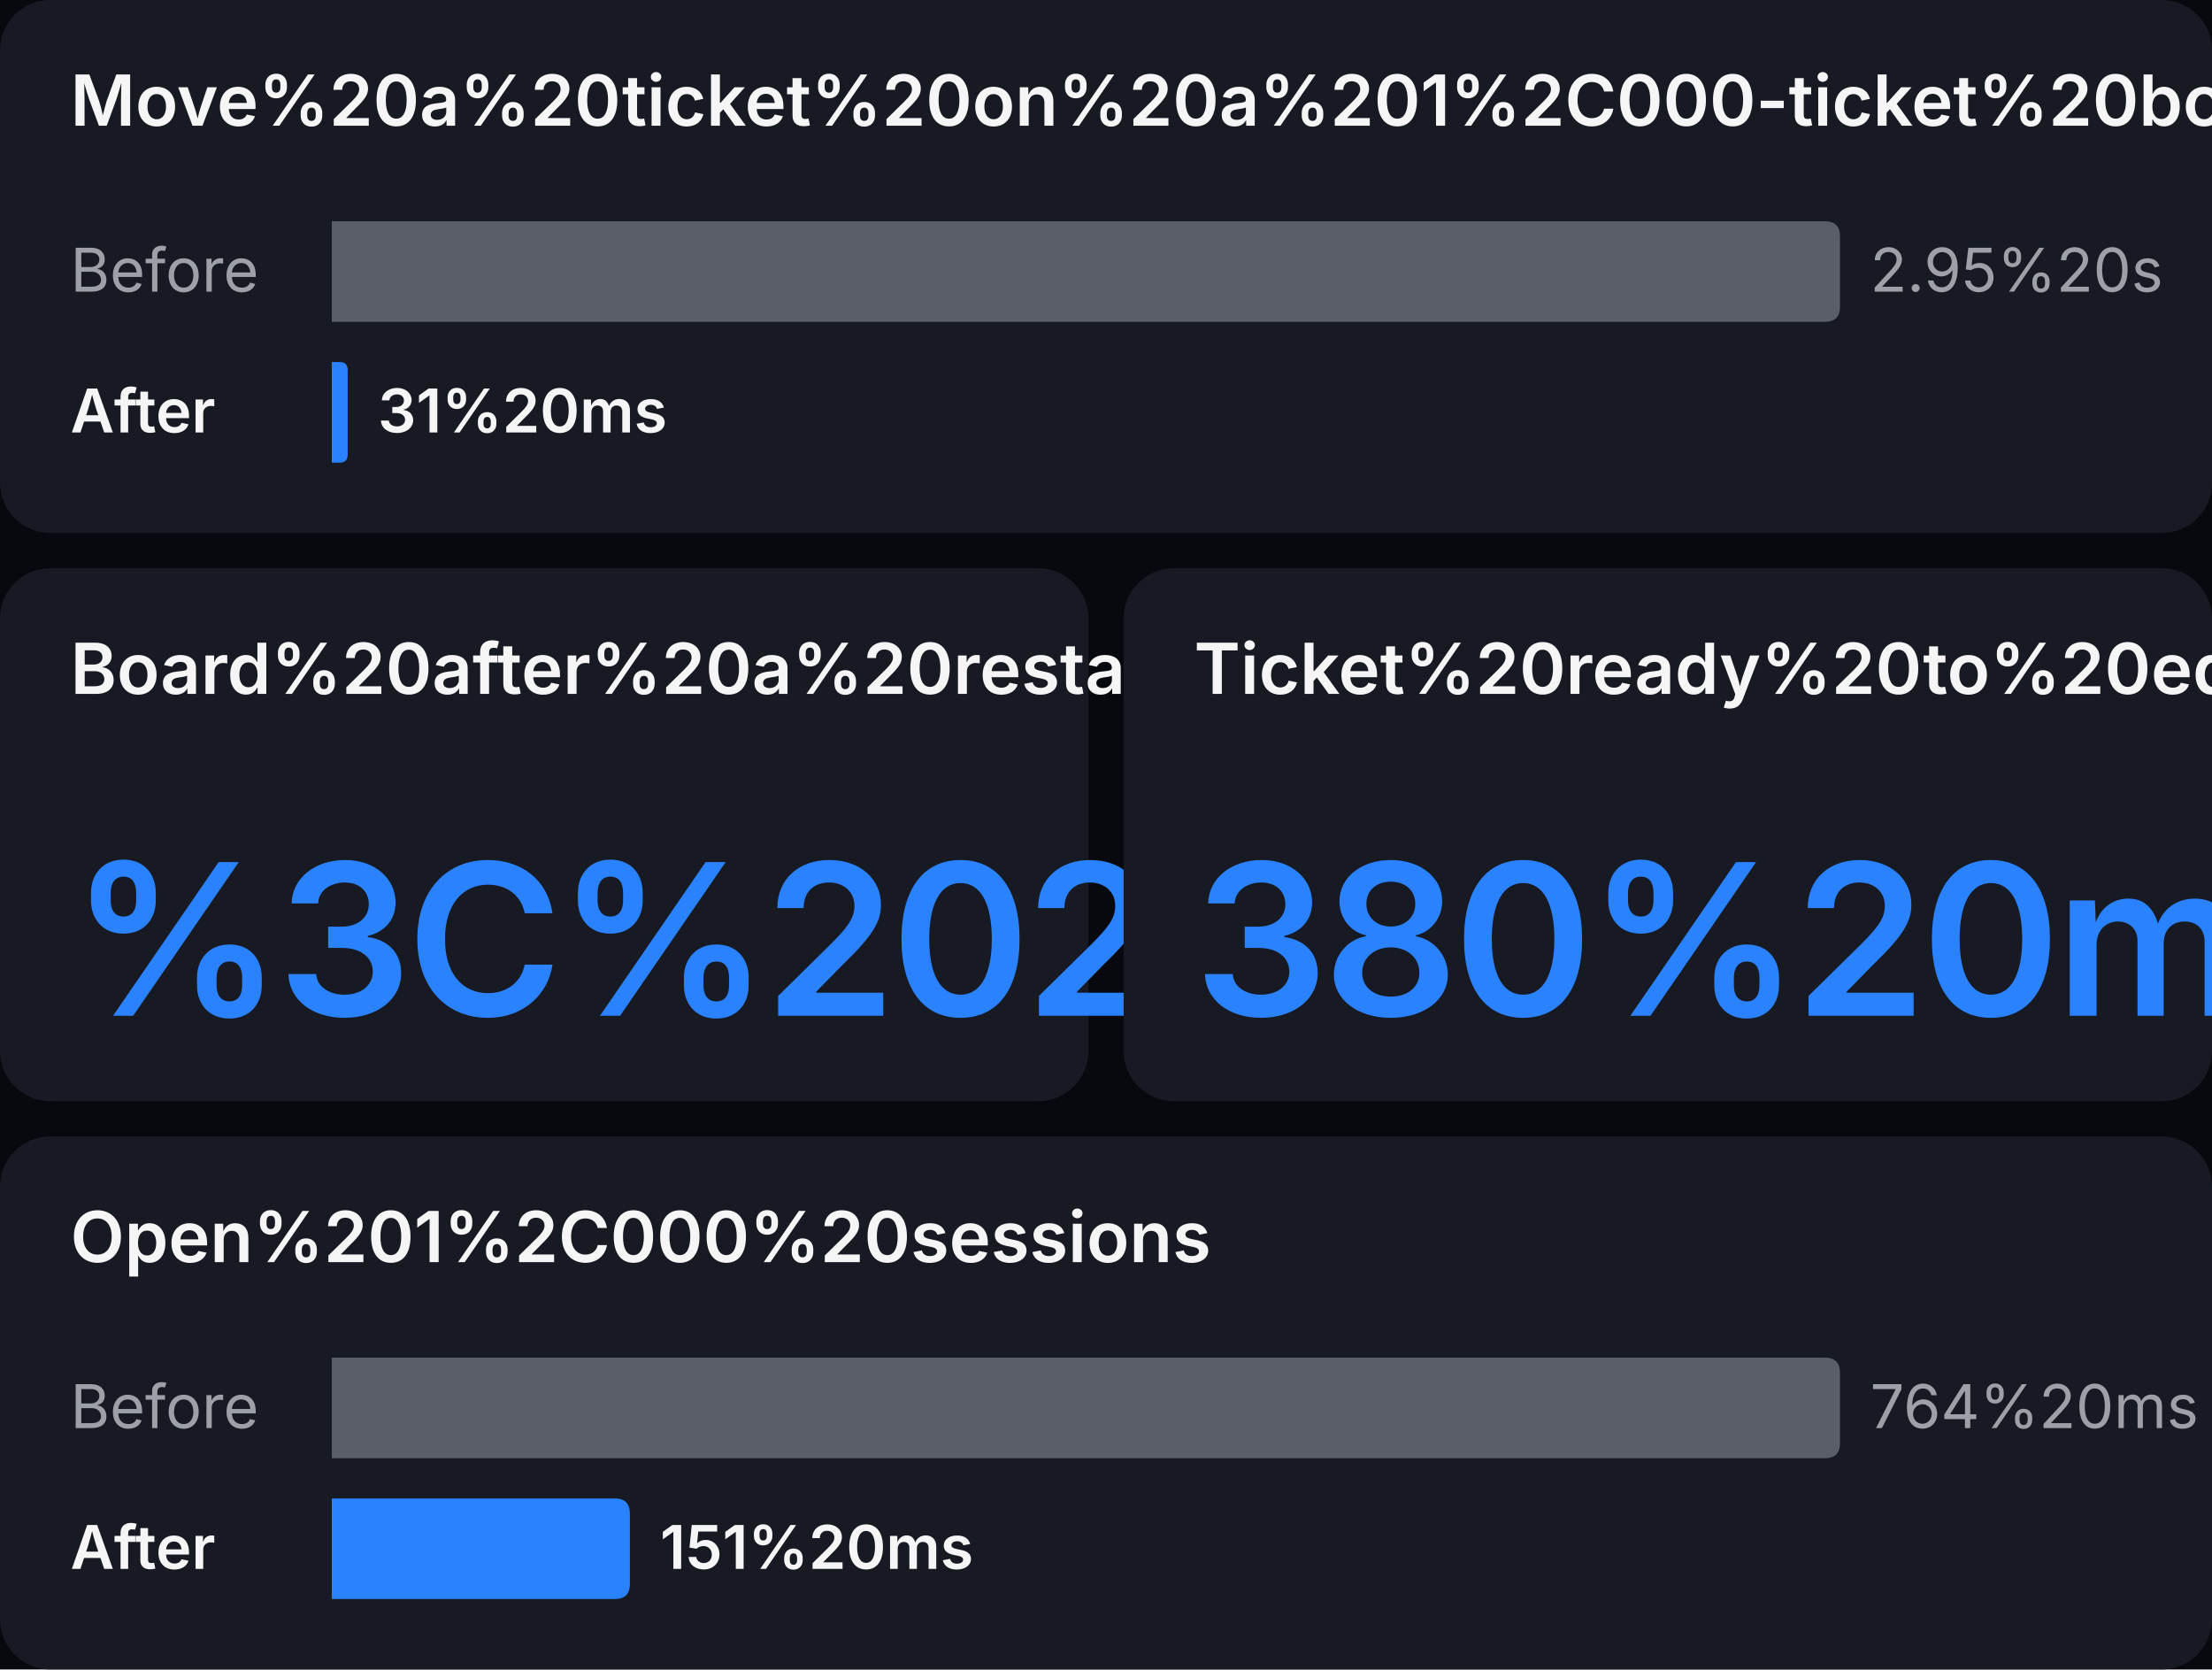
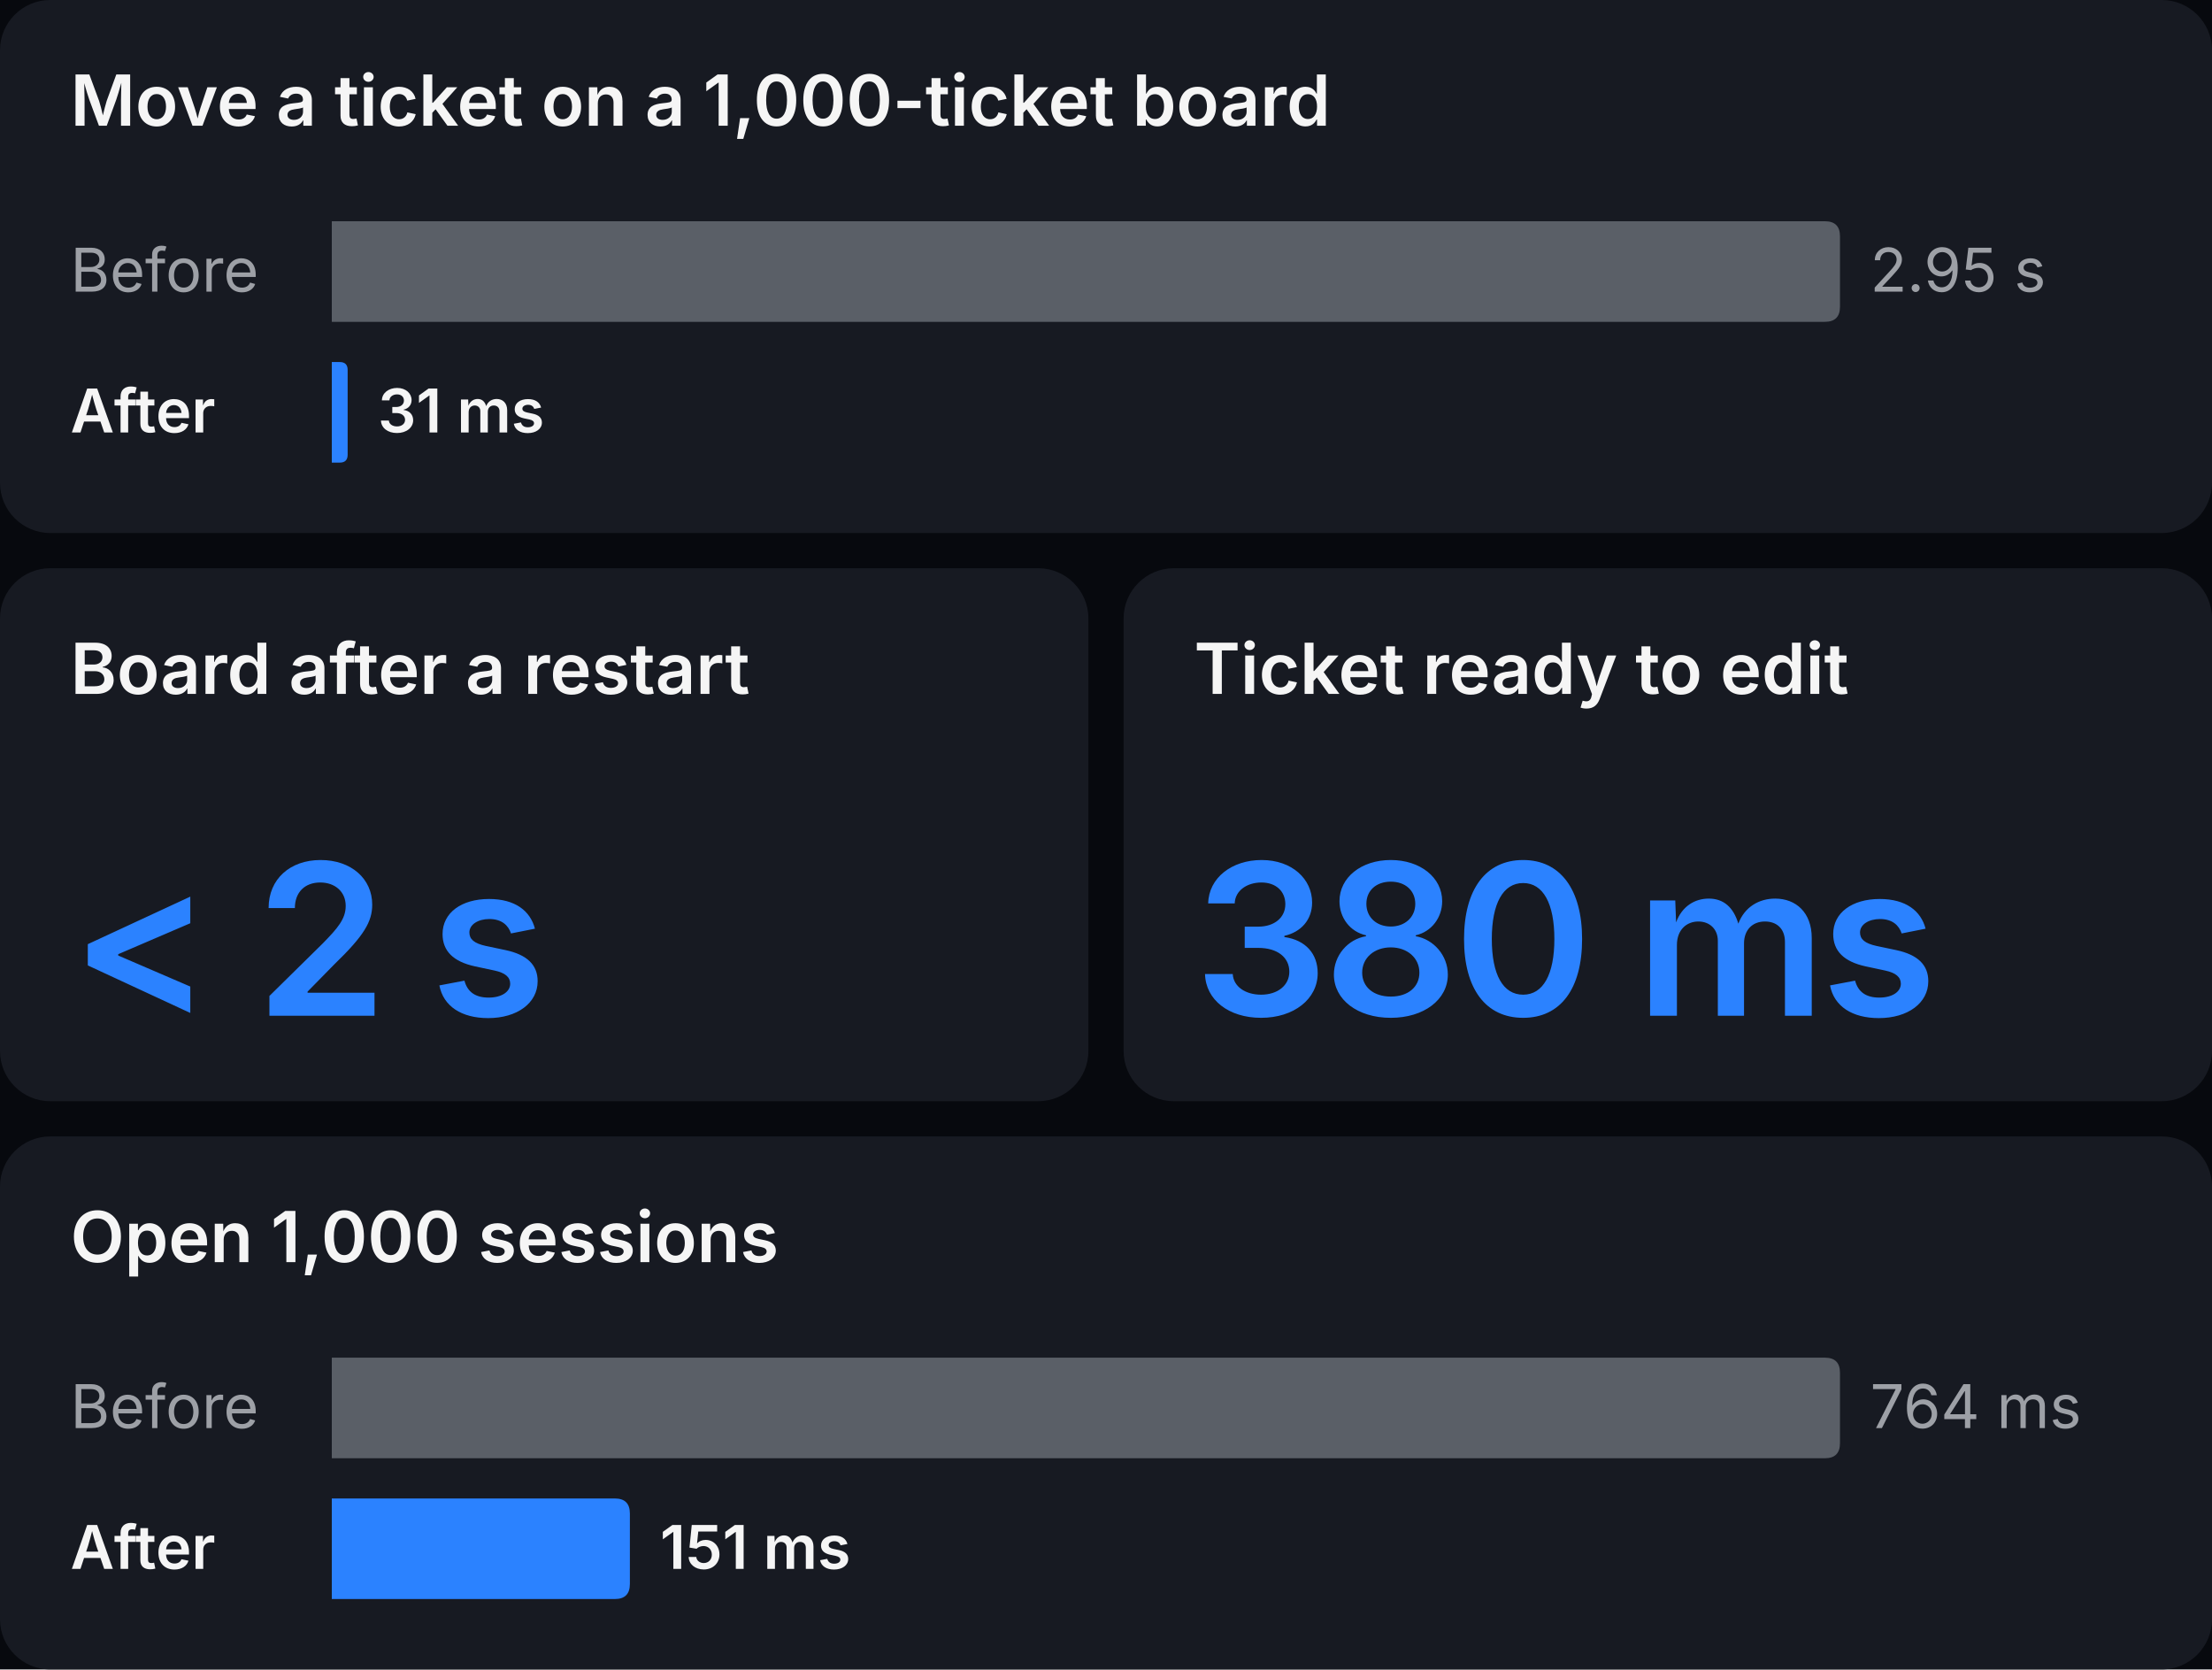
<svg xmlns="http://www.w3.org/2000/svg" width="880" height="664" viewBox="0 0 880 664" role="img" font-family="Inter, -apple-system, BlinkMacSystemFont, 'Segoe UI', sans-serif">
  <rect width="880" height="664" fill="#07090E" />
  <rect x="0" y="0" width="880" height="212" rx="20" fill="#171A22" />
-   <text x="28" y="50" font-size="28" font-weight="600" fill="#F5F5F5">Move%20a%20ticket%20on%20a%201%2C000-ticket%20board</text>
+   <text x="28" y="50" font-size="28" font-weight="600" fill="#F5F5F5">Move a ticket on a 1,000-ticket board</text>
  <text x="28" y="116" font-size="24" font-weight="400" fill="#9DA0A6">Before</text>
  <path d="M132,88 H726 Q732,88 732,94 V122 Q732,128 726,128 H132 Z" fill="#5A5F67" />
-   <text x="744" y="116" font-size="24" font-weight="400" fill="#9DA0A6">2.95%20s</text>
+   <text x="744" y="116" font-size="24" font-weight="400" fill="#9DA0A6">2.95 s</text>
  <text x="28" y="172" font-size="24" font-weight="600" fill="#F5F5F5">After</text>
  <path d="M132,144 H135.153 Q138.305,144 138.305,147.153 V180.847 Q138.305,184 135.153,184 H132 Z" fill="#2B82FF" />
-   <text x="150.305" y="172" font-size="24" font-weight="600" fill="#F5F5F5">31%20ms</text>
+   <text x="150.305" y="172" font-size="24" font-weight="600" fill="#F5F5F5">31 ms</text>
  <rect x="0" y="226" width="433" height="212" rx="20" fill="#171A22" />
-   <text x="28" y="276" font-size="28" font-weight="600" fill="#F5F5F5">Board%20after%20a%20restart</text>
-   <text x="28" y="404" font-size="84" font-weight="600" letter-spacing="-2" fill="#2B82FF">%3C%202%20s</text>
+   <text x="28" y="276" font-size="28" font-weight="600" fill="#F5F5F5">Board after a restart</text>
+   <text x="28" y="404" font-size="84" font-weight="600" letter-spacing="-2" fill="#2B82FF">&lt; 2 s</text>
  <rect x="447" y="226" width="433" height="212" rx="20" fill="#171A22" />
-   <text x="475" y="276" font-size="28" font-weight="600" fill="#F5F5F5">Ticket%20ready%20to%20edit</text>
-   <text x="475" y="404" font-size="84" font-weight="600" letter-spacing="-2" fill="#2B82FF">380%20ms</text>
+   <text x="475" y="276" font-size="28" font-weight="600" fill="#F5F5F5">Ticket ready to edit</text>
+   <text x="475" y="404" font-size="84" font-weight="600" letter-spacing="-2" fill="#2B82FF">380 ms</text>
  <rect x="0" y="452" width="880" height="212" rx="20" fill="#171A22" />
-   <text x="28" y="502" font-size="28" font-weight="600" fill="#F5F5F5">Open%201%2C000%20sessions</text>
+   <text x="28" y="502" font-size="28" font-weight="600" fill="#F5F5F5">Open 1,000 sessions</text>
  <text x="28" y="568" font-size="24" font-weight="400" fill="#9DA0A6">Before</text>
  <path d="M132,540 H726 Q732,540 732,546 V574 Q732,580 726,580 H132 Z" fill="#5A5F67" />
-   <text x="744" y="568" font-size="24" font-weight="400" fill="#9DA0A6">764%20ms</text>
+   <text x="744" y="568" font-size="24" font-weight="400" fill="#9DA0A6">764 ms</text>
  <text x="28" y="624" font-size="24" font-weight="600" fill="#F5F5F5">After</text>
  <path d="M132,596 H244.586 Q250.586,596 250.586,602 V630 Q250.586,636 244.586,636 H132 Z" fill="#2B82FF" />
-   <text x="262.586" y="624" font-size="24" font-weight="600" fill="#F5F5F5">151%20ms</text>
+   <text x="262.586" y="624" font-size="24" font-weight="600" fill="#F5F5F5">151 ms</text>
</svg>
